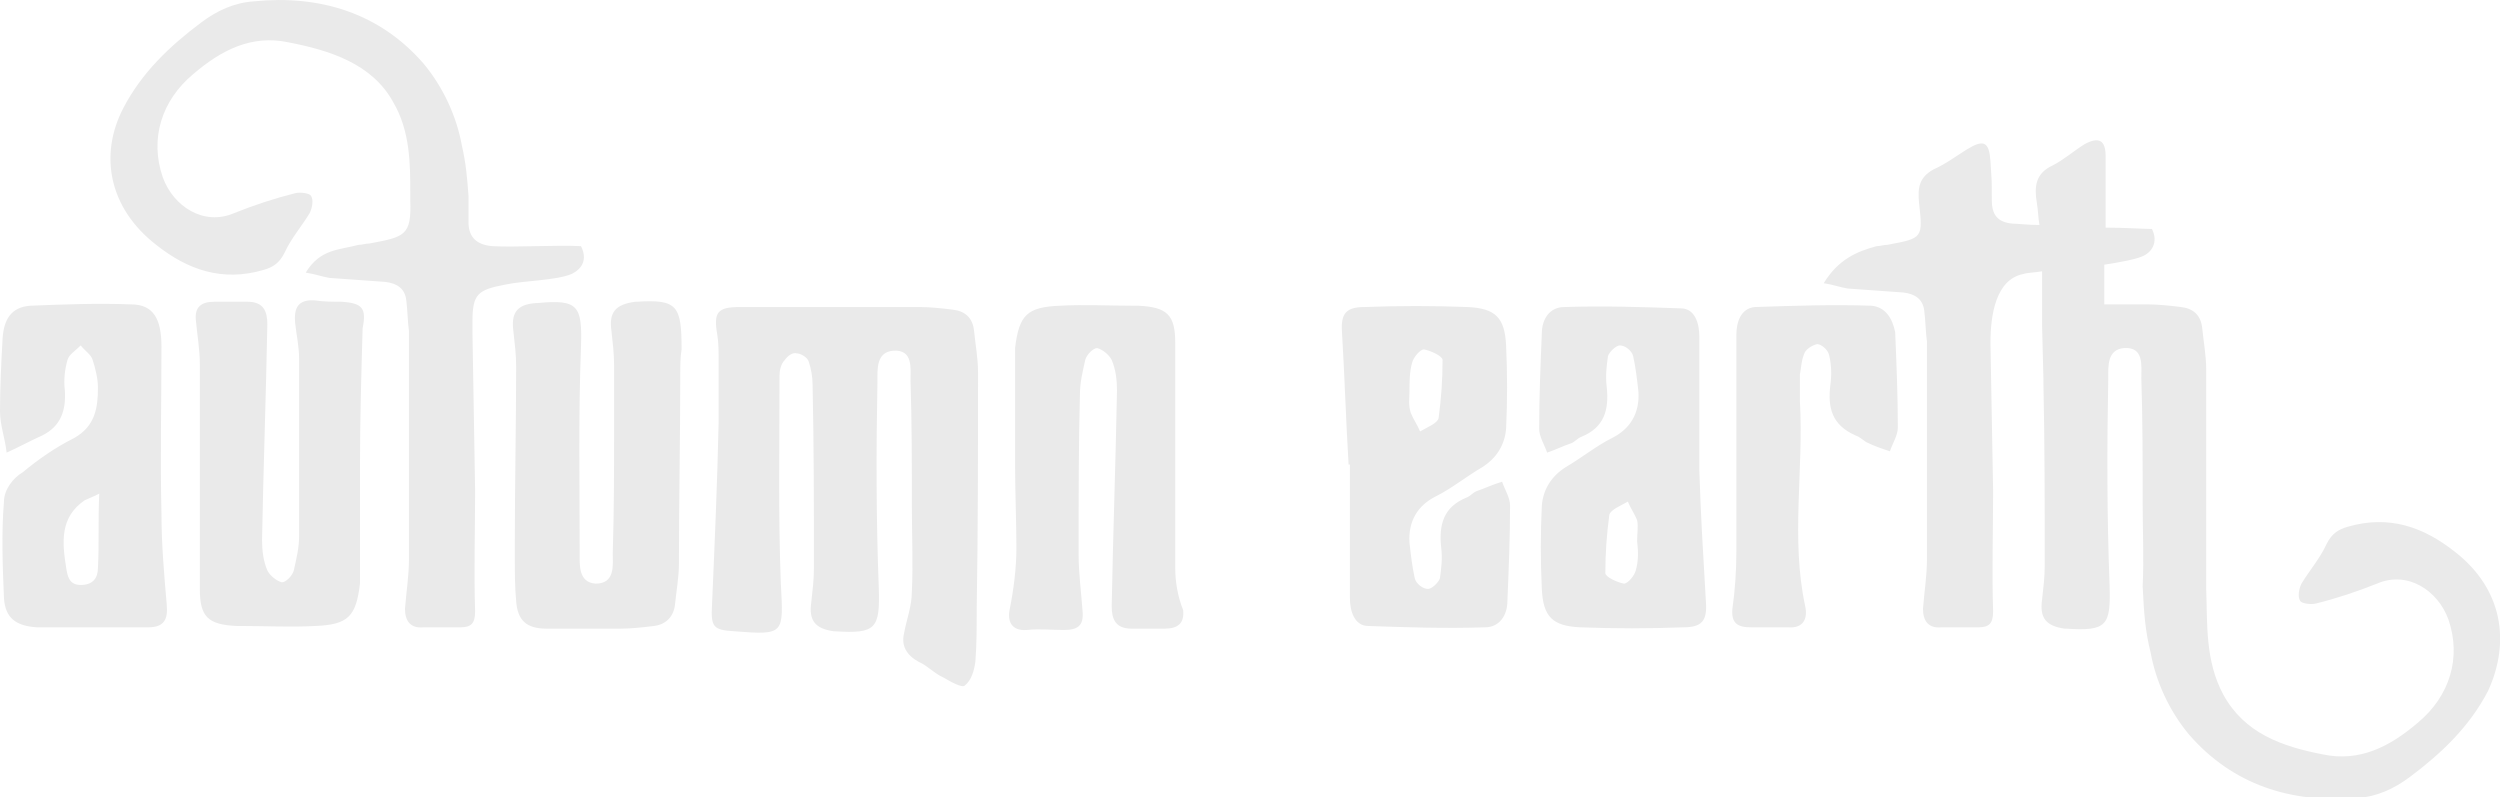
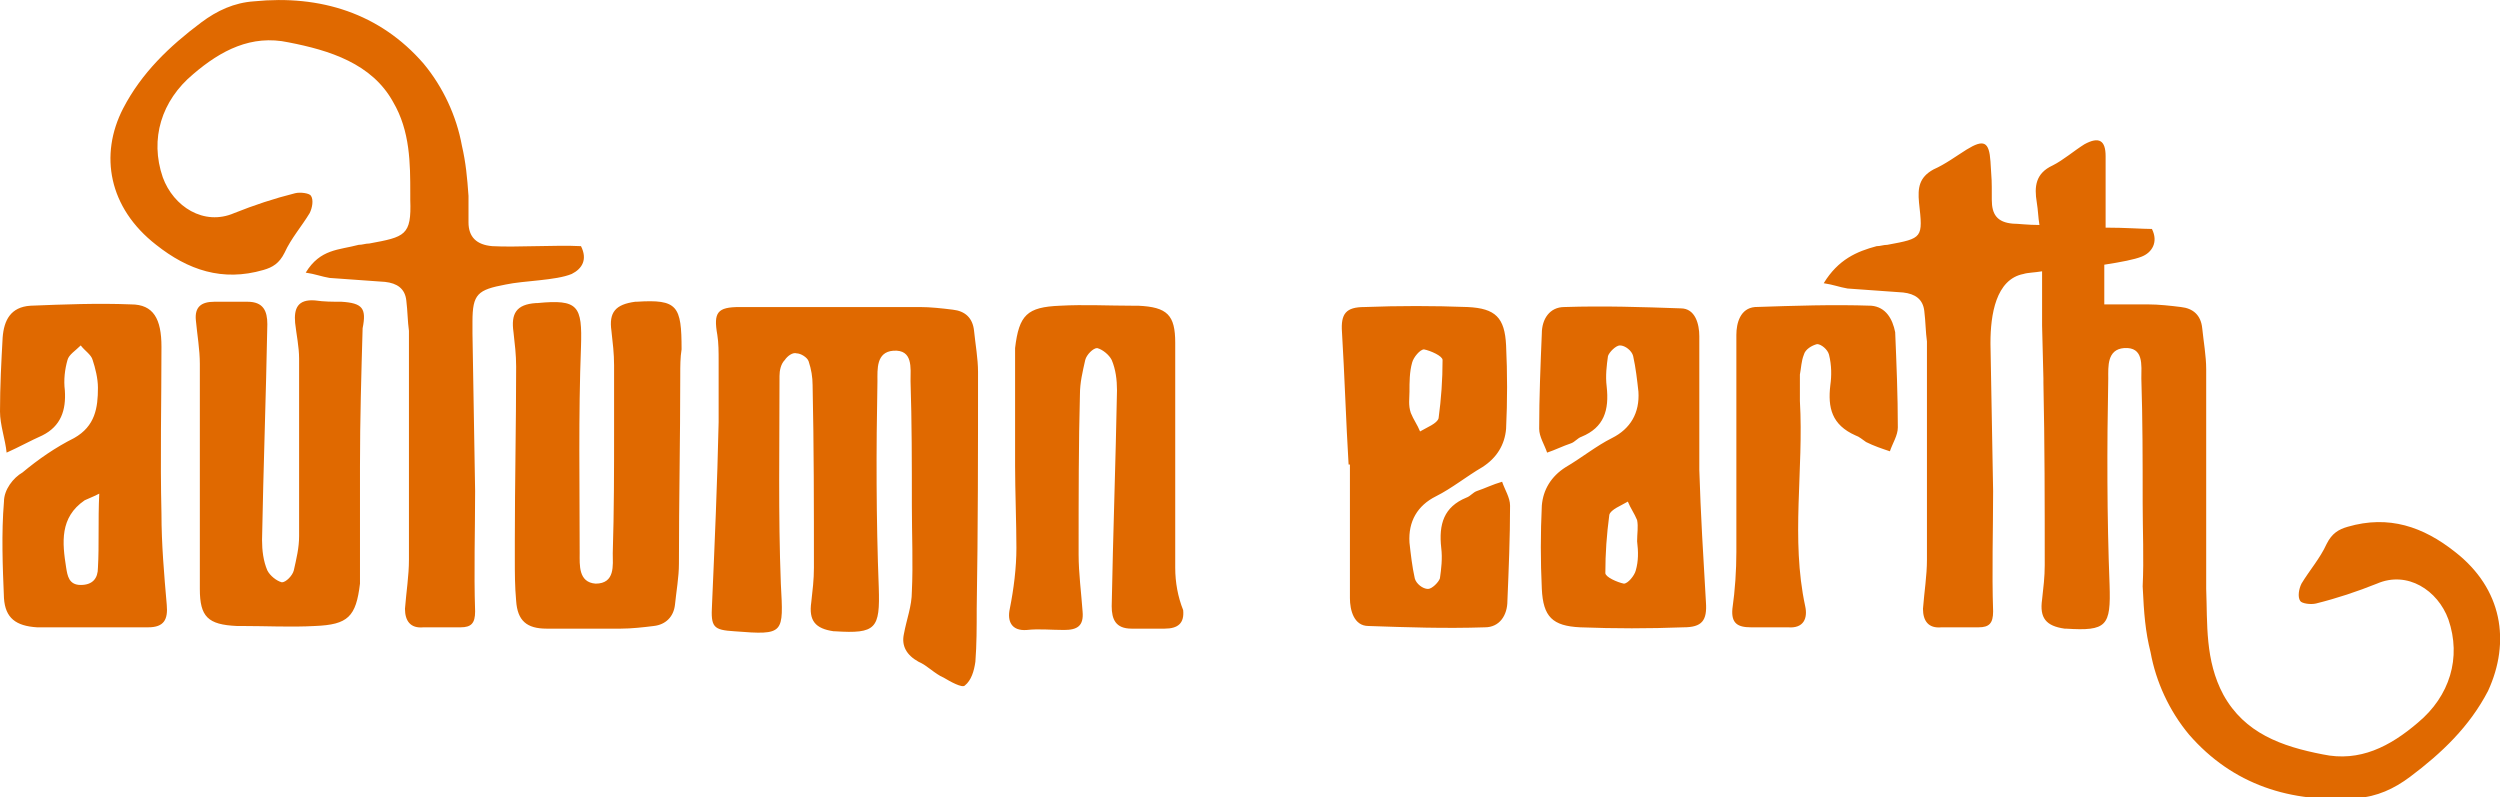
<svg xmlns="http://www.w3.org/2000/svg" id="Layer_1" viewBox="0 0 188.9 60.2" style="enable-background:new 0 0 188.9 60.2">
-   <style>.st0{fill:#eaeaea}</style>
+   <style>.st0{fill:#e06900}</style>
  <path class="st0" d="M128.4 35.5V25.4c0-.9-.3-2.1-1.4-2.1-2.9-.1-5.8-.2-8.8-.1-1.1 0-1.7.9-1.7 2-.1 2.4-.2 4.8-.2 7.2 0 .6.4 1.2.6 1.8.6-.2 1.2-.5 1.8-.7.3-.1.5-.4.8-.5 1.7-.7 2.1-2 1.9-3.8-.1-.8 0-1.6.1-2.3.1-.3.6-.8.9-.8.4 0 .9.4 1 .8.2.9.3 1.8.4 2.7.1 1.6-.6 2.8-2 3.5-1.2.6-2.3 1.5-3.5 2.2-1.1.7-1.7 1.7-1.8 2.9-.1 2.1-.1 4.2 0 6.3.1 2.1.8 2.8 2.9 2.9 2.6.1 5.2.1 7.8 0 1.4 0 1.8-.5 1.7-1.9-.2-3.4-.4-6.7-.5-10zm-4.8 7.6c-.1.4-.6 1-.9 1-.5-.1-1.4-.5-1.4-.8 0-1.5.1-2.9.3-4.4.1-.4.9-.7 1.4-1 .2.5.5.9.7 1.4.1.5 0 1 0 1.6.1.8.1 1.5-.1 2.2zM111.6 37.1c-.3.1-.5.4-.8.5-1.7.7-2.1 2-1.9 3.8.1.8 0 1.6-.1 2.3-.1.3-.6.8-.9.8-.4 0-.9-.4-1-.8-.2-.9-.3-1.8-.4-2.7-.1-1.6.6-2.8 2-3.5 1.2-.6 2.3-1.5 3.5-2.2 1.1-.7 1.7-1.7 1.8-2.9.1-2.1.1-4.2 0-6.3-.1-2.1-.8-2.8-2.9-2.9-2.6-.1-5.2-.1-7.8 0-1.4 0-1.8.5-1.7 1.9.2 3.3.3 6.7.5 10h.1v10.1c0 .9.3 2.1 1.4 2.1 2.9.1 5.8.2 8.8.1 1.1 0 1.7-.9 1.7-2 .1-2.4.2-4.8.2-7.2 0-.6-.4-1.2-.6-1.8-.7.2-1.3.5-1.9.7zm-5.1-7.5c0-.7 0-1.5.2-2.2.1-.4.6-1 .9-1 .5.1 1.4.5 1.4.8 0 1.5-.1 2.9-.3 4.4-.1.4-.9.7-1.4 1-.2-.5-.5-.9-.7-1.4-.2-.6-.1-1.1-.1-1.6zM141.4 23.1c-2.9-.1-5.8 0-8.8.1-1.1.1-1.4 1.2-1.4 2.1v16.4c0 1.4-.1 2.9-.3 4.3-.1 1.1.4 1.4 1.4 1.4h2.8c1.2.1 1.5-.7 1.3-1.6-1.1-5.1-.1-10.3-.4-15.5v-2c.1-.5.1-1 .3-1.5.1-.4.6-.7 1-.8.3 0 .8.4.9.8.2.8.2 1.6.1 2.3-.2 1.7.1 3 1.9 3.8.3.1.5.3.8.5.6.3 1.2.5 1.8.7.2-.6.6-1.2.6-1.8 0-2.4-.1-4.8-.2-7.2-.2-1-.7-1.9-1.8-2zM12.2 38.8c-.1-4.2 0-8.4 0-12.6 0-2.1-.6-3.2-2.3-3.2-2.5-.1-5.1 0-7.6.1-1.5.1-2 1.1-2.1 2.4-.1 1.8-.2 3.7-.2 5.6 0 1 .4 2.1.5 3.1.9-.4 1.8-.9 2.7-1.3 1.4-.7 1.8-1.9 1.7-3.4-.1-.8 0-1.6.2-2.3.1-.4.6-.7 1-1.1.3.4.8.7.9 1.1.2.6.4 1.4.4 2.1 0 1.5-.2 2.9-1.8 3.8-1.4.7-2.7 1.6-3.9 2.6C1 36.1.3 37 .3 37.9c-.2 2.4-.1 4.9 0 7.3.1 1.5.9 2.1 2.5 2.2h8.4c1.2 0 1.5-.6 1.4-1.7-.2-2.3-.4-4.6-.4-6.9zm-4.8 4.1c0 .8-.4 1.3-1.3 1.3s-1-.7-1.1-1.3c-.3-1.9-.5-3.8 1.4-5.1.2-.1.5-.2 1.1-.5-.1 2.1 0 3.9-.1 5.6zM25.8 22.8c-.7 0-1.3 0-2-.1-1.3-.1-1.6.6-1.5 1.7.1.9.3 1.8.3 2.7v13.4c0 .9-.2 1.7-.4 2.6-.1.4-.6.9-.9.9-.4-.1-.9-.5-1.1-.9-.3-.7-.4-1.5-.4-2.3.1-5.4.3-10.9.4-16.3 0-1-.3-1.7-1.5-1.7h-2.5c-1 0-1.5.4-1.4 1.4.1 1.1.3 2.2.3 3.3v17c0 2.1.6 2.7 2.8 2.8h.4c1.8 0 3.7.1 5.5 0 2.5-.1 3.1-.7 3.4-3.2v-.9-8c0-3.5.1-6.9.2-10.4.3-1.5 0-1.9-1.6-2zM73.9 28.1c0-1-.2-2.1-.3-3.1-.1-1-.7-1.5-1.6-1.6-.8-.1-1.7-.2-2.5-.2H55.9c-1.7 0-2 .4-1.7 2.1.1.6.1 1.3.1 2v4.6c-.1 4.6-.3 9.2-.5 13.8-.1 1.7.1 1.9 1.7 2 3.8.3 3.7.2 3.5-3.6-.2-5.2-.1-10.4-.1-15.7 0-.4.1-.9.4-1.2.2-.3.6-.6.9-.5.3 0 .8.3.9.6.2.6.3 1.2.3 1.8.1 4.6.1 9.2.1 13.8 0 .9-.1 1.7-.2 2.6-.2 1.4.3 2 1.7 2.2h.1c3.1.2 3.4-.2 3.3-3.3-.2-5.2-.2-10.4-.1-15.6 0-.9-.1-2.2 1.2-2.3 1.5-.1 1.3 1.3 1.3 2.3.1 3.1.1 6.2.1 9.4 0 2.2.1 4.4 0 6.5 0 1.1-.4 2.1-.6 3.2-.2.9.2 1.6 1.1 2.1.7.3 1.2.9 1.9 1.2.5.3 1.4.8 1.6.6.5-.4.7-1.1.8-1.8.1-1.3.1-2.6.1-4 .1-6 .1-11.9.1-17.9zM48.1 22.8H48c-1.5.2-2 .8-1.8 2.2.1.9.2 1.7.2 2.6v4.8c0 3.1 0 6.2-.1 9.4 0 .9.2 2.3-1.3 2.3-1.3-.1-1.2-1.4-1.2-2.3 0-5.2-.1-10.4.1-15.6.1-3.1-.2-3.6-3.3-3.3h-.1c-1.5.1-1.9.8-1.7 2.2.1.9.2 1.7.2 2.6 0 4.4-.1 8.8-.1 13.2v1.3c0 1.1 0 2.1.1 3.2.1 1.5.8 2.1 2.3 2.1h5.6c.8 0 1.7-.1 2.5-.2.9-.1 1.5-.7 1.6-1.6.1-1 .3-2.1.3-3.1 0-4.8.1-9.4.1-14.2v-.1c0-.6 0-1.3.1-1.9 0-3.3-.3-3.8-3.4-3.6zM88.8 42.9V32.1v-.4-1.1-.1-4.6c0-2.1-.6-2.7-2.8-2.8h-.4c-1.8 0-3.7-.1-5.5 0-2.5.1-3.1.7-3.4 3.2v8.9c0 1.8.1 4.4.1 6.2 0 1.5-.2 3.1-.5 4.6-.2.9.1 1.7 1.3 1.6.9-.1 1.8 0 2.8 0 1 0 1.5-.3 1.4-1.4-.1-1.4-.3-2.9-.3-4.3v-.6c0-3.6 0-7.9.1-11.5 0-.9.2-1.7.4-2.6.1-.4.6-.9.9-.9.4.1.9.5 1.1.9.3.7.4 1.5.4 2.3-.1 5.4-.3 10.9-.4 16.3 0 1 .3 1.7 1.5 1.7H88c1 0 1.5-.4 1.4-1.4-.4-1-.6-2.1-.6-3.2z" />
  <path class="st0" d="M185.5 41.7c-2.4-1.9-5-2.8-8.1-1.9-.7.2-1.2.5-1.6 1.3-.5 1.1-1.3 2-1.9 3-.2.4-.3 1-.1 1.3.1.2.8.3 1.2.2 1.6-.4 3.1-.9 4.6-1.5 2.3-1 4.6.5 5.4 2.7 1 2.9.1 5.8-2.3 7.8-2.1 1.8-4.4 3-7.2 2.4-3.1-.6-5.9-1.6-7.5-4.5-1.4-2.6-1.2-5.4-1.3-8V27.9c0-1-.2-2.1-.3-3.1-.1-1-.7-1.5-1.6-1.6-.8-.1-1.7-.2-2.5-.2H159v-1.4V20c1.3-.2 2.3-.4 2.8-.6.8-.3 1.3-1.1.8-2.1-.7 0-2-.1-3.5-.1v-5.4c0-1.2-.5-1.5-1.6-.9-.8.5-1.6 1.2-2.4 1.6-1.3.6-1.4 1.6-1.2 2.8.1.6.1 1.1.2 1.7-.9 0-1.6-.1-2-.1-1.2-.1-1.6-.7-1.6-1.8 0-1.8 0-1.2-.1-2.9-.1-1.5-.5-1.7-1.8-.9-.8.5-1.6 1.1-2.5 1.5-1.1.6-1.2 1.4-1.1 2.5.3 2.7.3 2.7-2.4 3.2-.3 0-.5.1-.8.1-1.5.4-2.9 1-4 2.8.7.1 1.2.3 1.8.4l4.2.3c.9.1 1.5.5 1.6 1.4.1.8.1 1.6.2 2.3v16.5c0 1.2-.2 2.4-.3 3.7 0 .9.4 1.5 1.4 1.4h2.8c.8 0 1.1-.3 1.1-1.2-.1-3 0-6.1 0-9.1l-.2-11.1v-.1c0-2.1.4-4.8 2.5-5.2.3-.1.8-.1 1.4-.2v4.1l.1 4v.3c.1 4.6.1 9.2.1 13.8 0 .9-.1 1.7-.2 2.6-.2 1.4.3 2 1.7 2.2h.1c3.1.2 3.4-.2 3.3-3.3-.2-5.2-.2-10.4-.1-15.6 0-.9-.1-2.2 1.2-2.3 1.5-.1 1.3 1.3 1.3 2.3.1 3.1.1 6.2.1 9.4 0 2.1.1 4.2 0 6.3.1 2.1.2 3.4.6 5 .4 2.2 1.4 4.4 2.9 6.2 3.3 3.8 7.7 5.2 12.7 4.8 1.5-.1 2.8-.7 4-1.6 2.4-1.8 4.5-3.8 5.9-6.5 1.7-3.7 1.1-7.7-2.5-10.5zM43.9 18.6c-1.9-.1-4.9.1-6.7 0-1.2-.1-1.8-.7-1.8-1.8V15v-.2c-.1-1.4-.2-2.5-.5-3.8-.4-2.2-1.4-4.4-2.9-6.2C28.7 1 24.2-.4 19.2.1c-1.5.1-2.8.7-4 1.6-2.4 1.8-4.5 3.8-5.9 6.5-1.8 3.5-1.1 7.5 2.5 10.3 2.4 1.9 5 2.8 8.1 1.9.7-.2 1.2-.5 1.6-1.3.5-1.1 1.3-2 1.9-3 .2-.4.3-1 .1-1.3-.1-.2-.8-.3-1.2-.2-1.6.4-3.1.9-4.6 1.5-2.3 1-4.6-.5-5.4-2.7-1-2.9-.1-5.8 2.3-7.8 2.1-1.8 4.4-3 7.2-2.4 3.1.6 6.3 1.6 7.9 4.5C31 9.9 31 12.4 31 14.6v.5c.1 2.7-.4 2.8-3.1 3.3-.3 0-.5.1-.8.1-1.5.4-2.9.3-4 2.1.7.1 1.2.3 1.8.4l4.2.3c.9.1 1.5.5 1.6 1.4.1.8.1 1.6.2 2.3v17.3c0 1.2-.2 2.4-.3 3.7 0 .9.4 1.5 1.4 1.4h2.8c.8 0 1.1-.3 1.1-1.2-.1-3 0-6.1 0-9.1l-.2-11.9v-.9c0-2.1.4-2.4 2.5-2.8 1.4-.3 3.8-.3 5-.8.8-.4 1.2-1.1.7-2.1z" />
</svg>
